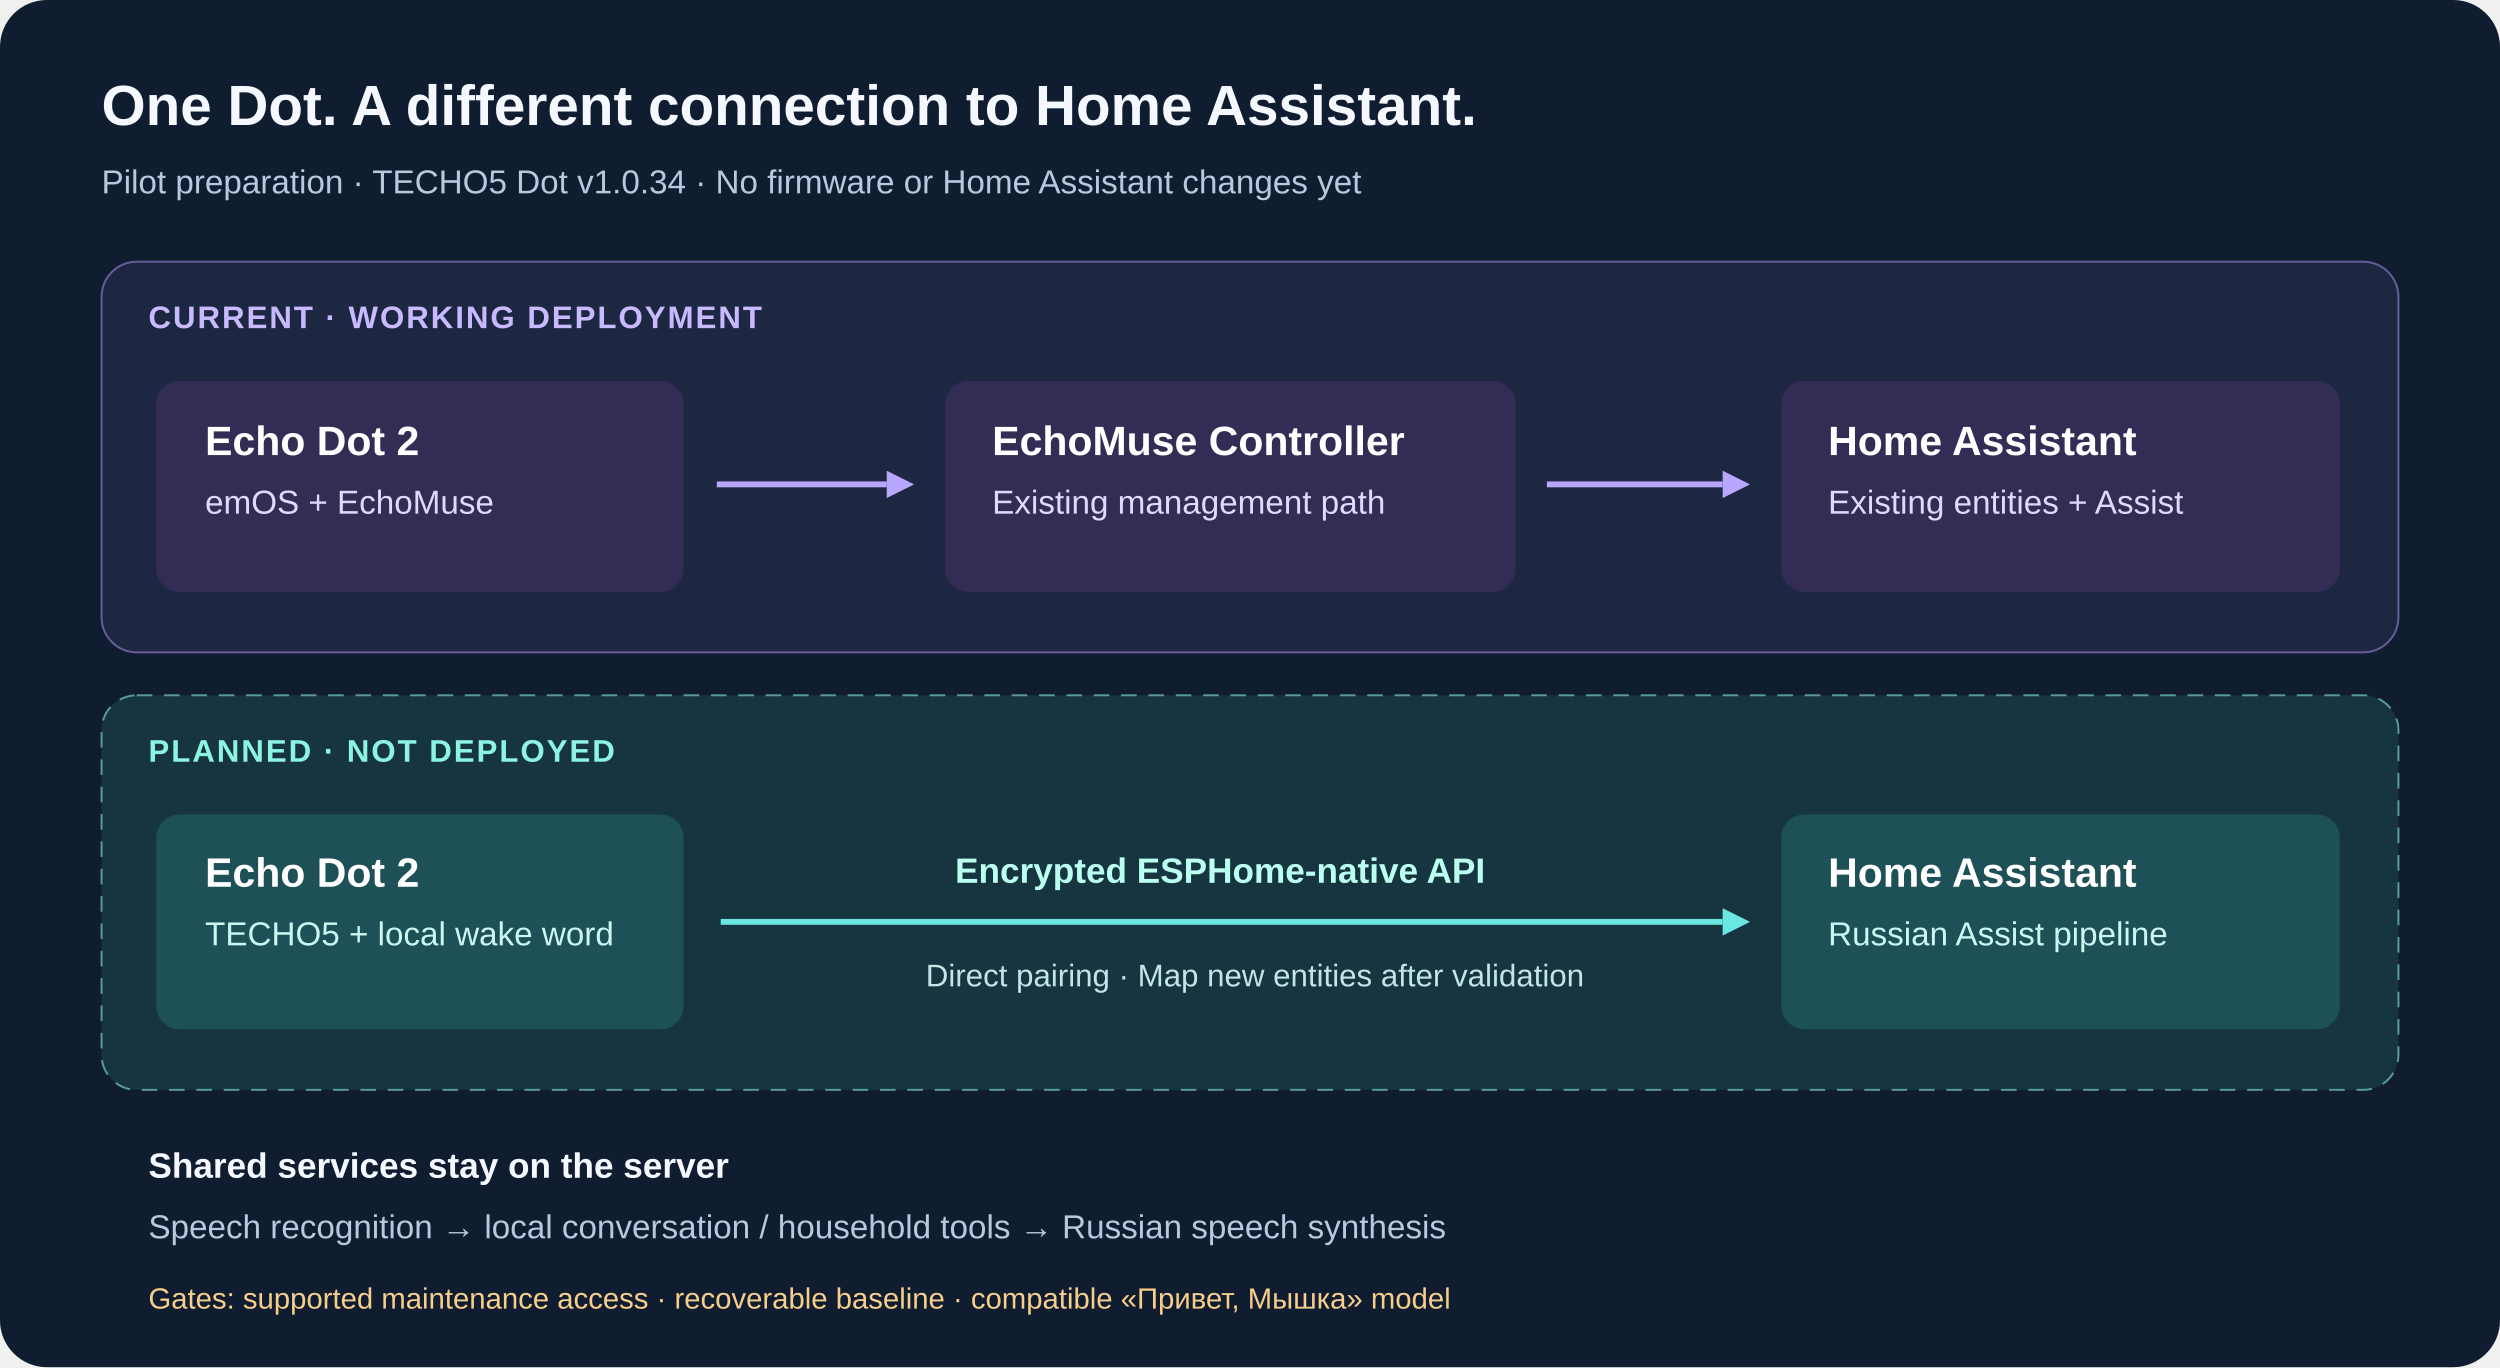
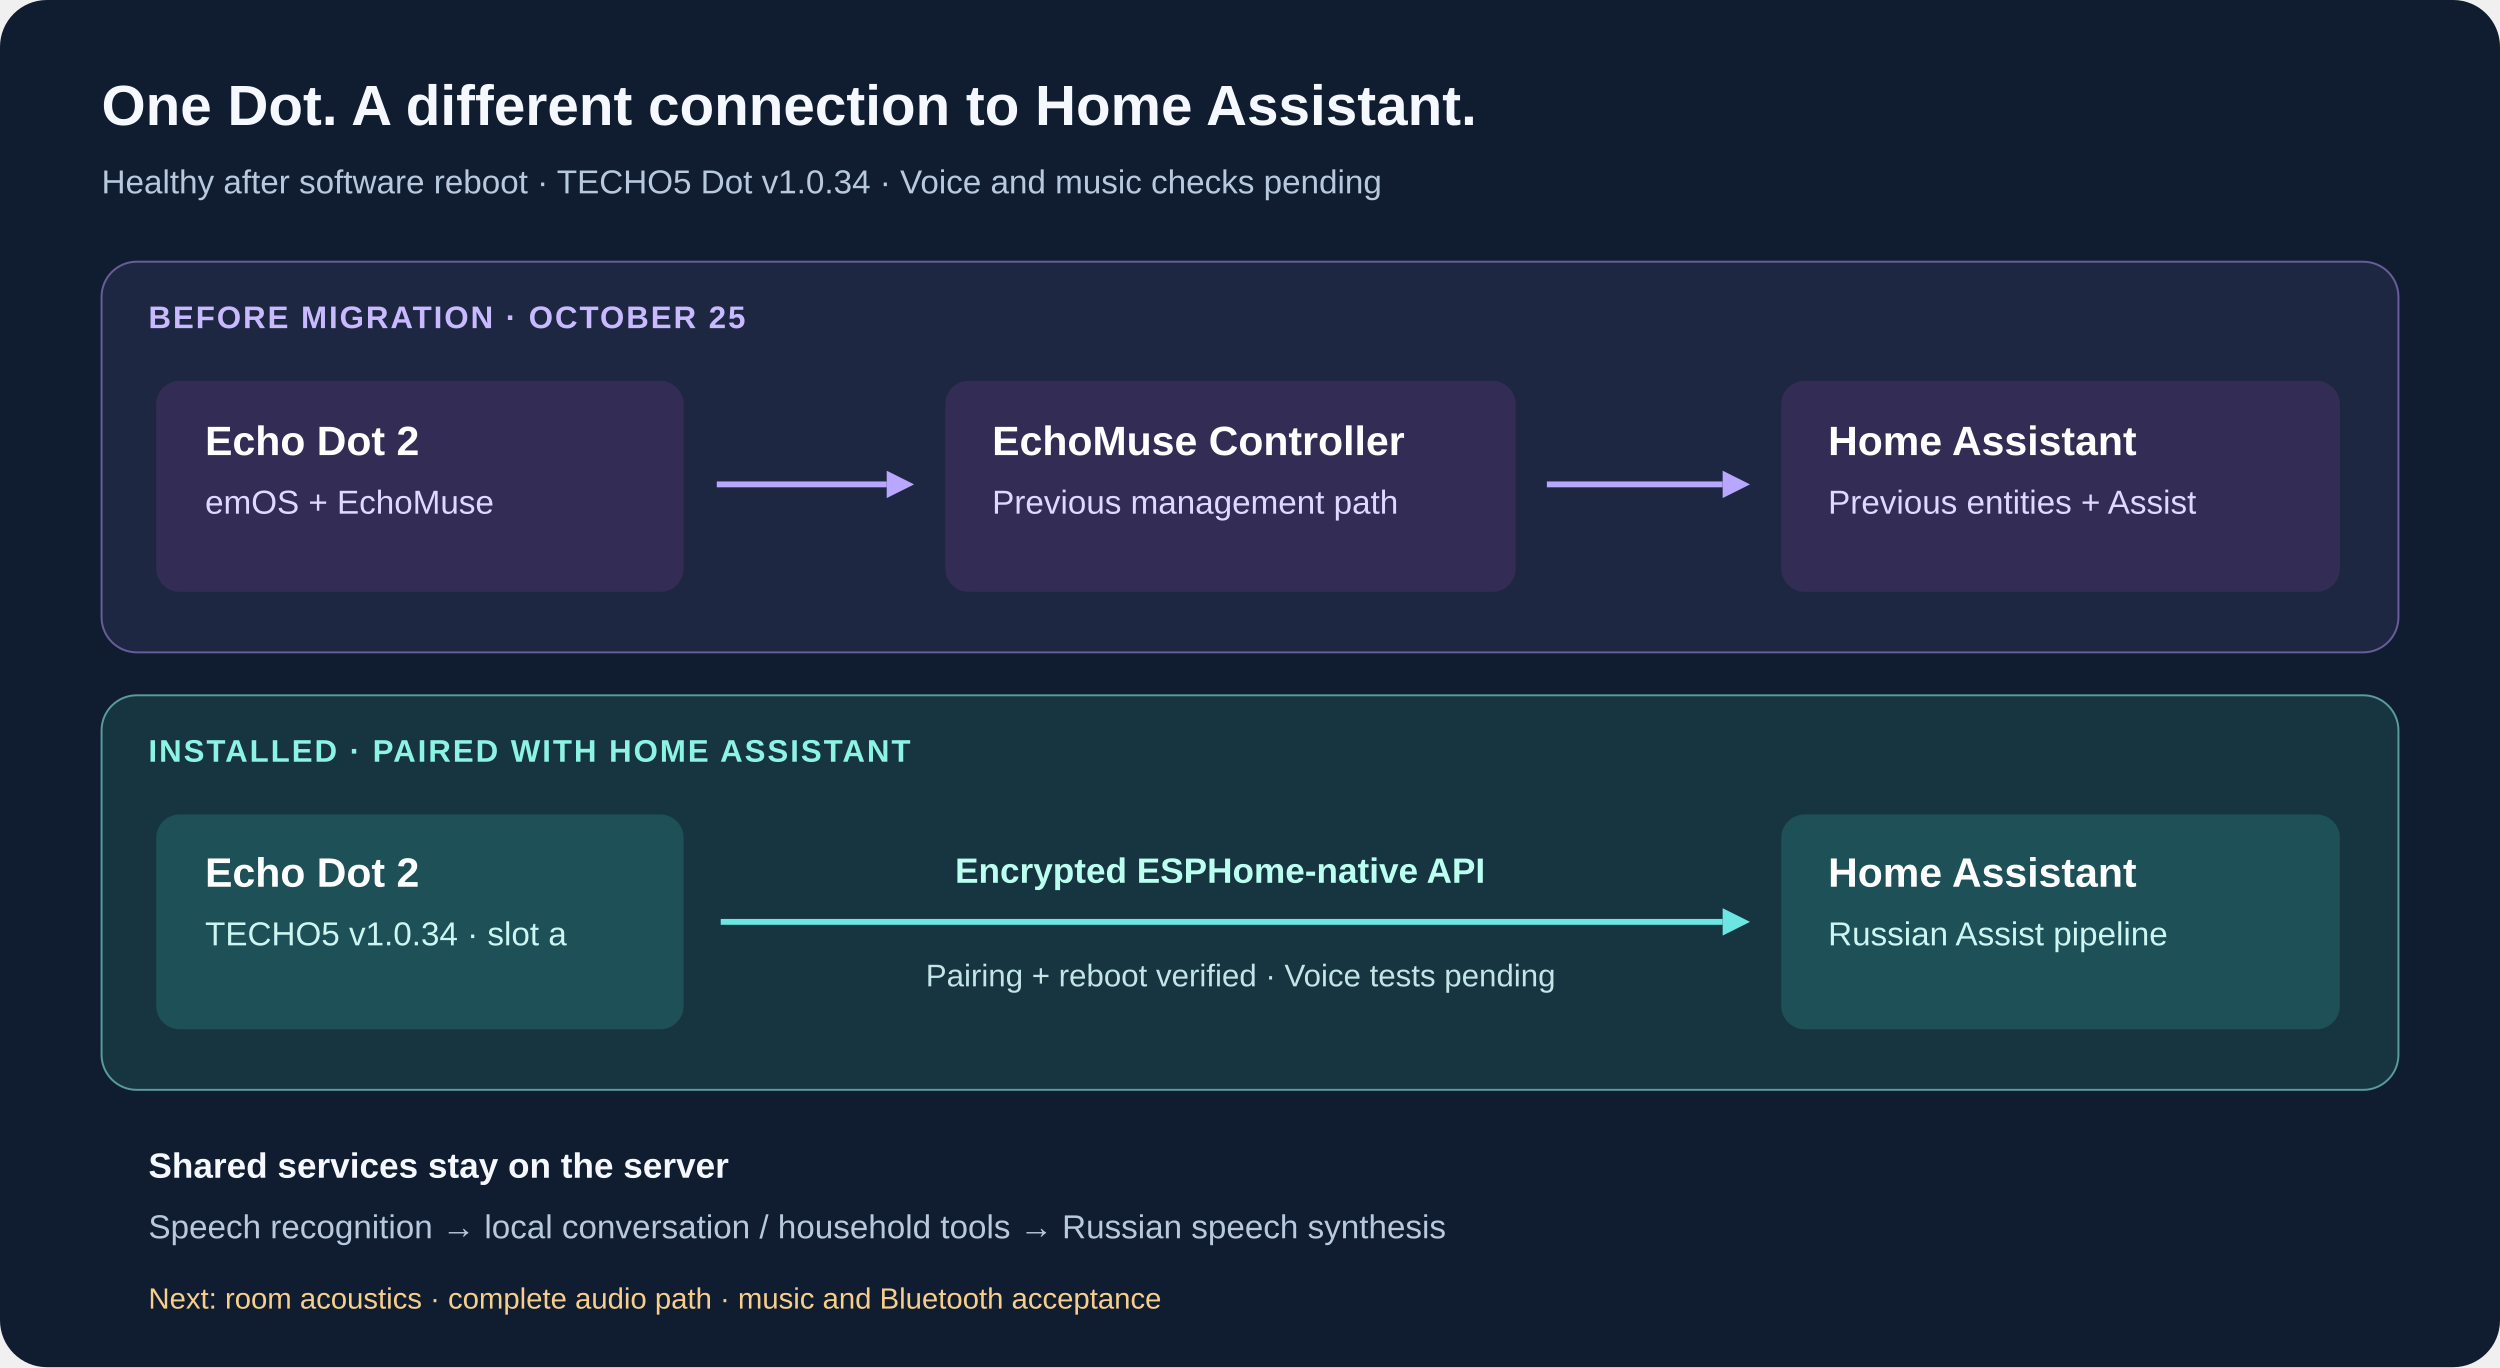
<svg xmlns="http://www.w3.org/2000/svg" width="1280" height="700" viewBox="0 0 1280 700" role="img" aria-labelledby="title desc">
  <rect width="1280" height="700" rx="24" fill="#101d31" />
  <g font-family="Arial">
    <text x="52" y="64" font-size="29" font-weight="700" fill="#f6f8ff">One Dot. A different connection to Home Assistant.</text>
-     <text x="52" y="99" font-size="17" fill="#b8c9dd">Pilot preparation · TECHO5 Dot v1.0.34 · No firmware or Home Assistant changes yet</text>
+     <text x="52" y="99" font-size="17" fill="#b8c9dd">Healthy after software reboot · TECHO5 Dot v1.0.34 · Voice and music checks pending</text>
    <rect x="52" y="134" width="1176" height="200" rx="18" fill="#1e2742" stroke="#685d99" />
-     <text x="76" y="168" font-size="16" font-weight="700" fill="#c9baff" letter-spacing="1">CURRENT · WORKING DEPLOYMENT</text>
+     <text x="76" y="168" font-size="16" font-weight="700" fill="#c9baff" letter-spacing="1">BEFORE MIGRATION · OCTOBER 25</text>
    <rect x="80" y="195" width="270" height="108" rx="12" fill="#332d55" />
    <text x="105" y="233" font-size="21" font-weight="700" fill="#ffffff">Echo Dot 2</text>
    <text x="105" y="263" font-size="17" fill="#e0d9ff">emOS + EchoMuse</text>
    <rect x="367" y="246.5" width="87" height="3" fill="#b8a6ff" />
    <polygon points="454,241 468,248 454,255" fill="#b8a6ff" />
    <rect x="484" y="195" width="292" height="108" rx="12" fill="#332d55" />
    <text x="508" y="233" font-size="21" font-weight="700" fill="#ffffff">EchoMuse Controller</text>
-     <text x="508" y="263" font-size="17" fill="#e0d9ff">Existing management path</text>
+     <text x="508" y="263" font-size="17" fill="#e0d9ff">Previous management path</text>
    <rect x="792" y="246.5" width="90" height="3" fill="#b8a6ff" />
    <polygon points="882,241 896,248 882,255" fill="#b8a6ff" />
    <rect x="912" y="195" width="286" height="108" rx="12" fill="#332d55" />
    <text x="936" y="233" font-size="21" font-weight="700" fill="#ffffff">Home Assistant</text>
-     <text x="936" y="263" font-size="17" fill="#e0d9ff">Existing entities + Assist</text>
-     <rect x="52" y="356" width="1176" height="202" rx="18" fill="#163540" stroke="#5a9b9e" stroke-dasharray="8 6" />
-     <text x="76" y="390" font-size="16" font-weight="700" fill="#8df4e4" letter-spacing="1">PLANNED · NOT DEPLOYED</text>
+     <text x="936" y="263" font-size="17" fill="#e0d9ff">Previous entities + Assist</text>
+     <rect x="52" y="356" width="1176" height="202" rx="18" fill="#163540" stroke="#5a9b9e" />
+     <text x="76" y="390" font-size="16" font-weight="700" fill="#8df4e4" letter-spacing="1">INSTALLED · PAIRED WITH HOME ASSISTANT</text>
    <rect x="80" y="417" width="270" height="110" rx="12" fill="#1d5157" />
    <text x="105" y="454" font-size="21" font-weight="700" fill="#ffffff">Echo Dot 2</text>
-     <text x="105" y="484" font-size="17" fill="#cdf6f2">TECHO5 + local wake word</text>
+     <text x="105" y="484" font-size="17" fill="#cdf6f2">TECHO5 v1.0.34 · slot a</text>
    <rect x="369" y="470.5" width="513" height="3" fill="#6ce6e2" />
    <polygon points="882,465 896,472 882,479" fill="#6ce6e2" />
    <text x="489" y="452" font-size="18" font-weight="600" fill="#bbfff0">Encrypted ESPHome-native API</text>
-     <text x="474" y="505" font-size="16" fill="#c2e5e8">Direct pairing · Map new entities after validation</text>
+     <text x="474" y="505" font-size="16" fill="#c2e5e8">Pairing + reboot verified · Voice tests pending</text>
    <rect x="912" y="417" width="286" height="110" rx="12" fill="#1d5157" />
    <text x="936" y="454" font-size="21" font-weight="700" fill="#ffffff">Home Assistant</text>
    <text x="936" y="484" font-size="17" fill="#cdf6f2">Russian Assist pipeline</text>
    <text x="76" y="603" font-size="18" font-weight="600" fill="#f6f8ff">Shared services stay on the server</text>
    <text x="76" y="634" font-size="17" fill="#b8c9dd">Speech recognition → local conversation / household tools → Russian speech synthesis</text>
-     <text x="76" y="670" font-size="15" fill="#f7cf8b">Gates: supported maintenance access · recoverable baseline · compatible «Привет, Мышка» model</text>
+     <text x="76" y="670" font-size="15" fill="#f7cf8b">Next: room acoustics · complete audio path · music and Bluetooth acceptance</text>
  </g>
</svg>
